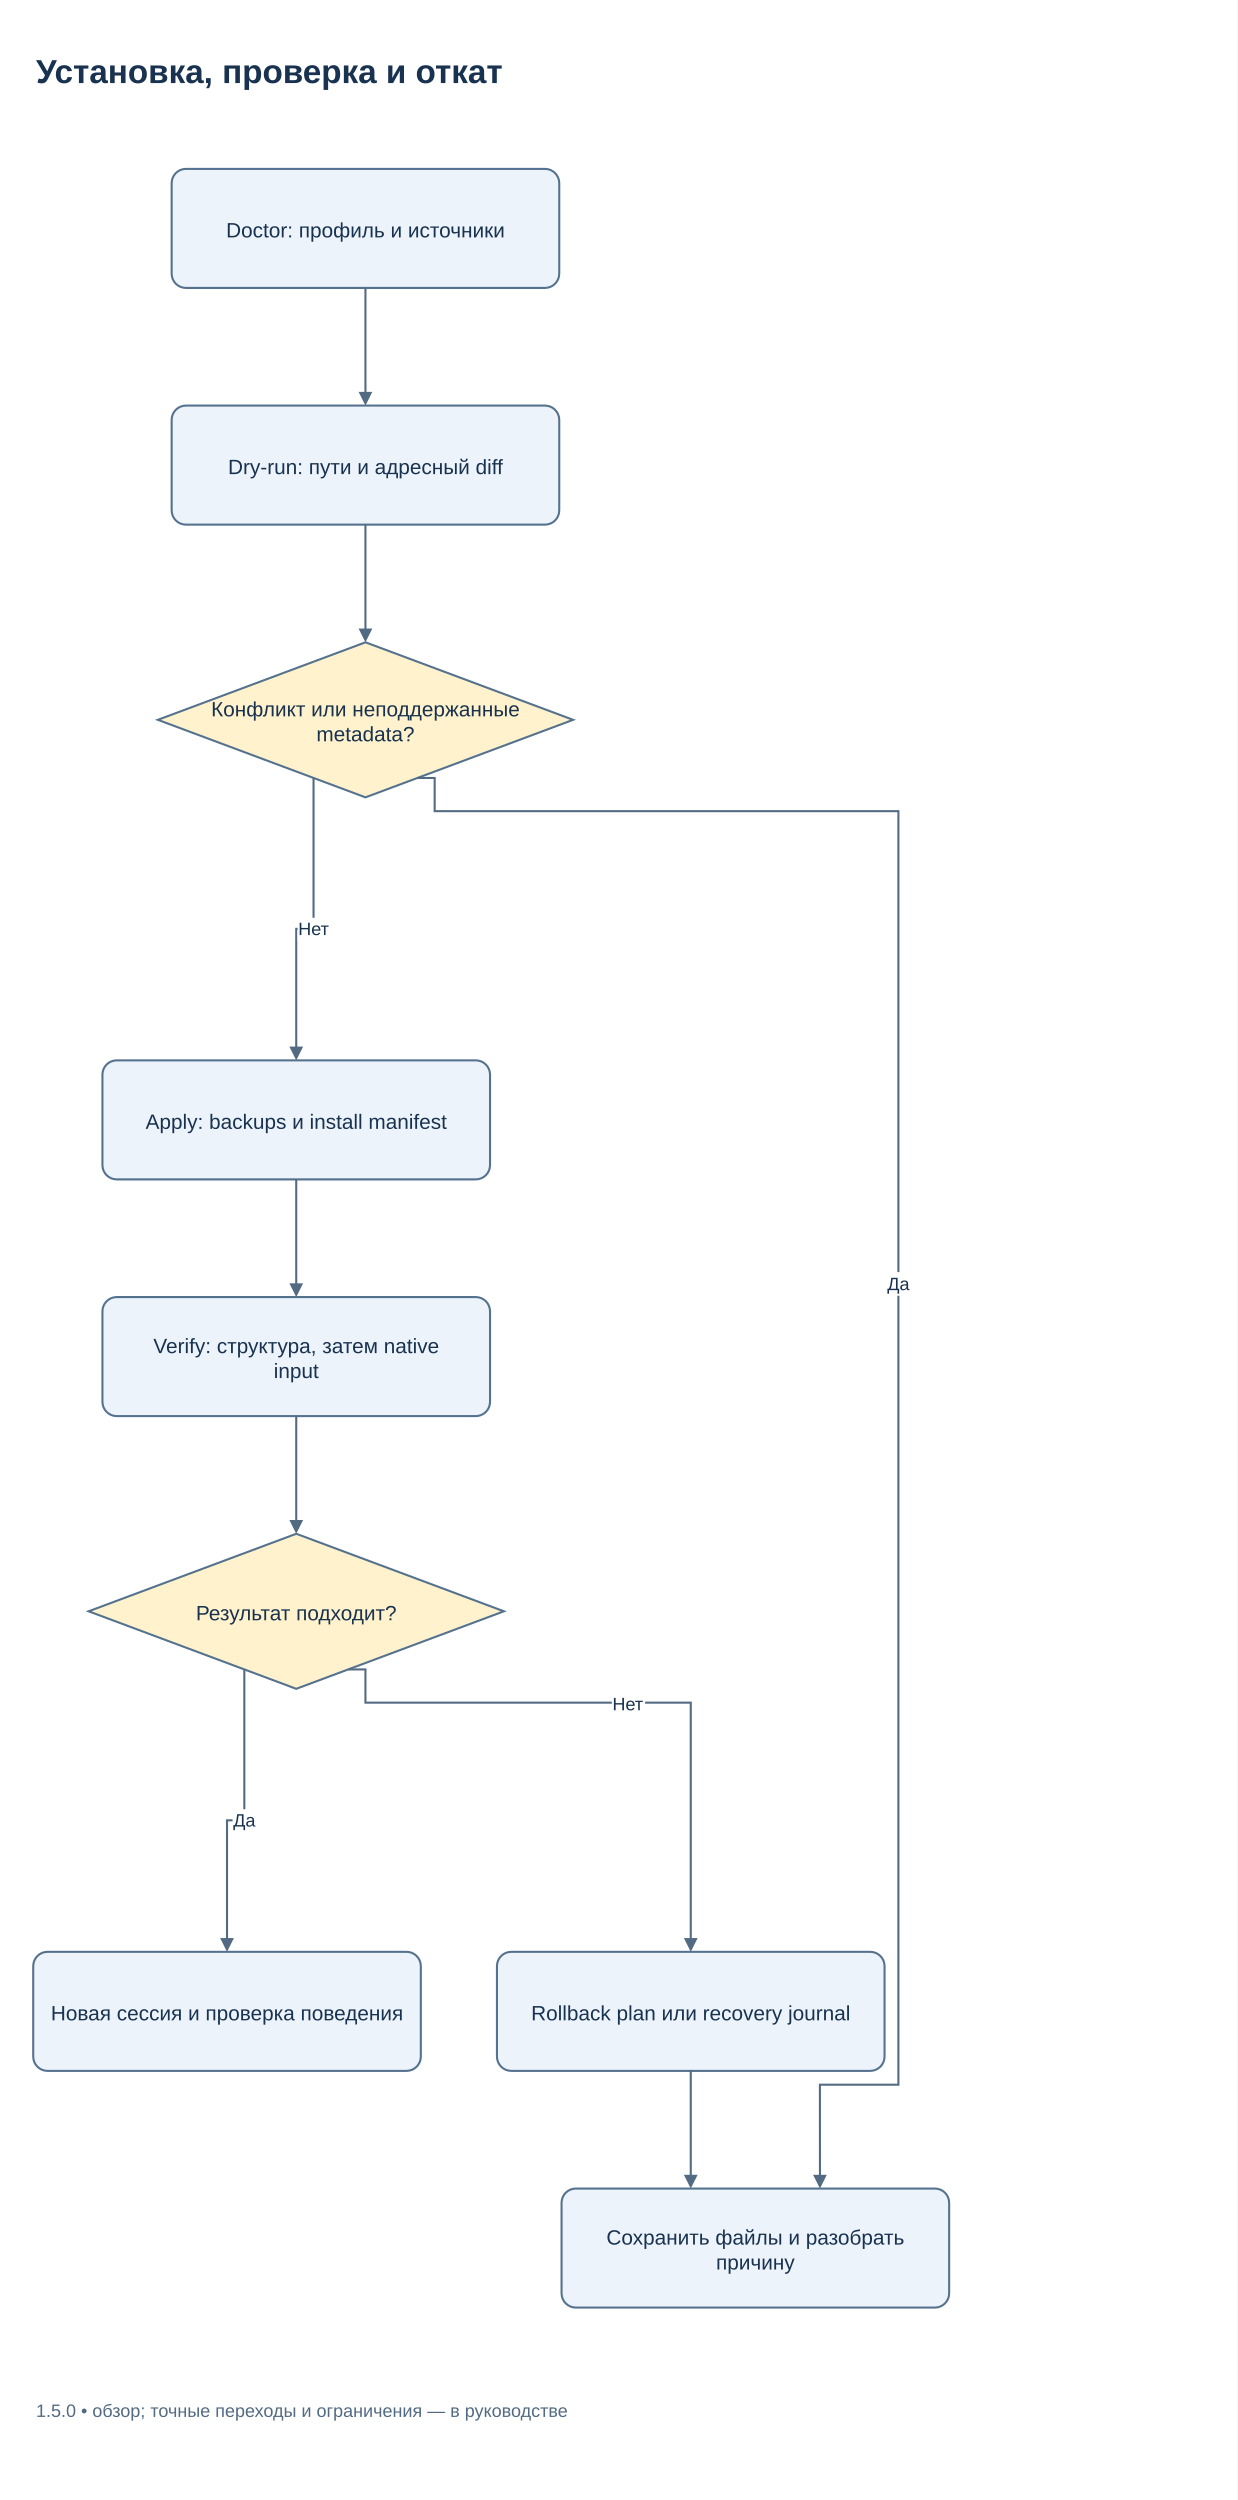
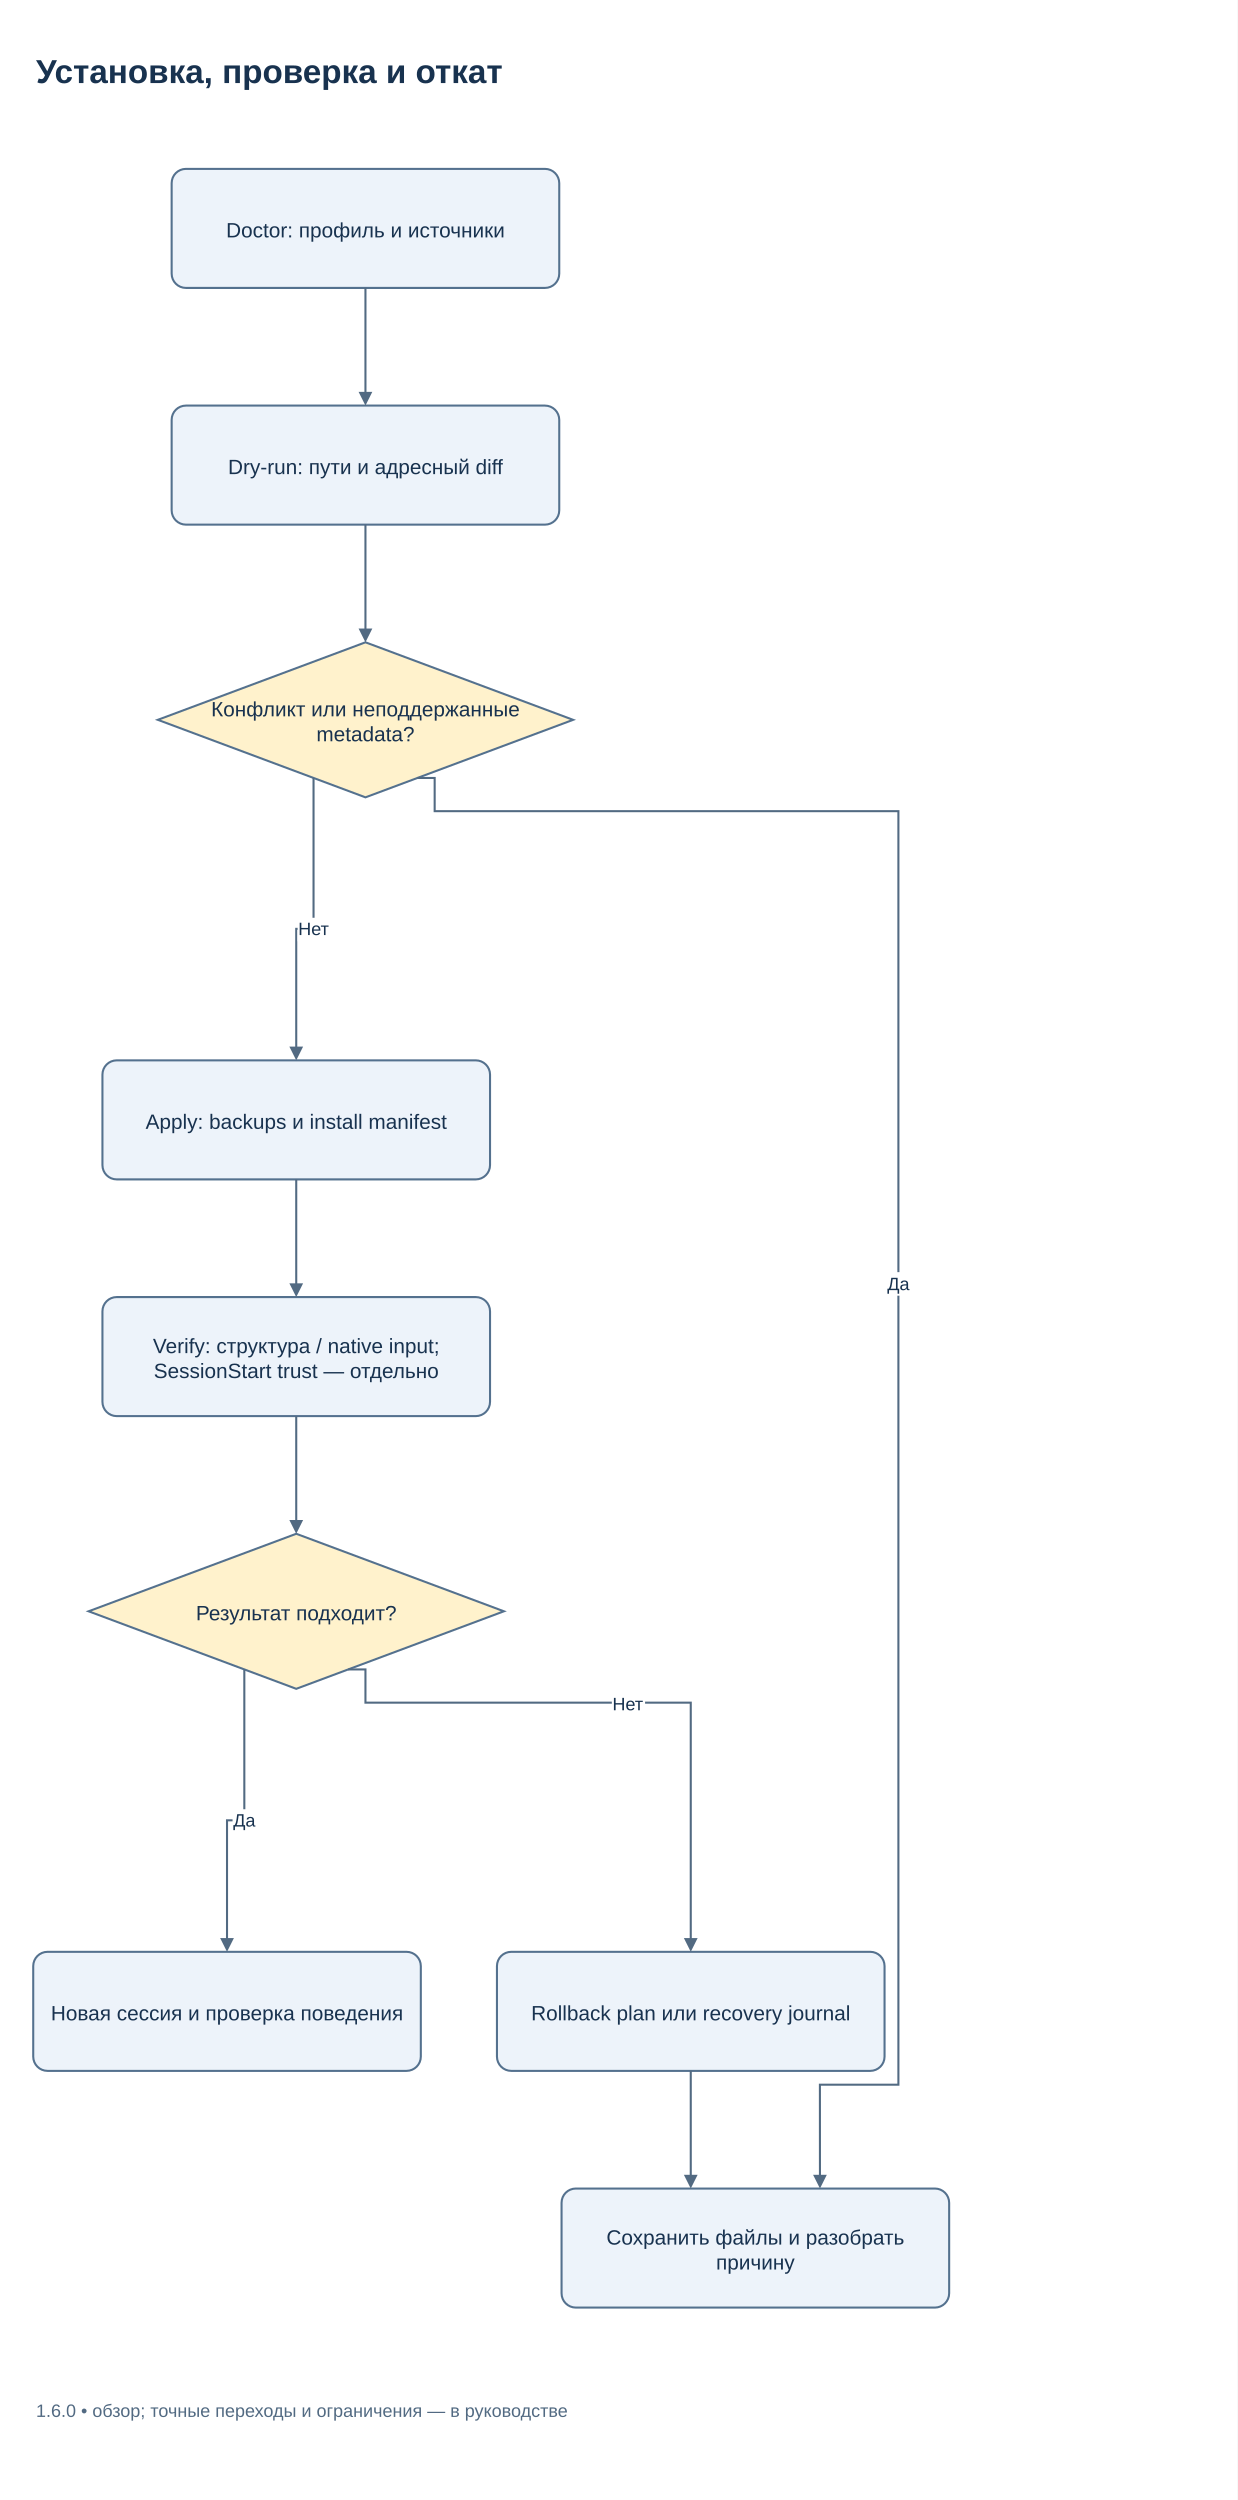
<svg xmlns="http://www.w3.org/2000/svg" style="background: #FFFFFF; background-color: #FFFFFF; color-scheme: light;" version="1.1" width="894px" height="1806px" viewBox="0 0 894 1806">
  <defs />
  <rect fill="#FFFFFF" width="100%" height="100%" x="0" y="0" style="fill: rgb(255, 255, 255);" />
  <g>
    <g data-cell-id="0">
      <g data-cell-id="1">
        <g data-cell-id="title">
          <g>
            <rect x="24" y="24" width="820" height="50" fill="none" stroke="none" pointer-events="all" />
          </g>
          <g>
            <g fill="#18324F" font-family="Arial" font-weight="bold" text-anchor="start" font-size="24px" style="fill: rgb(24, 50, 79);">
              <text x="26" y="60">Установка, проверка и откат</text>
            </g>
          </g>
        </g>
        <g data-cell-id="A">
          <g>
            <rect x="124" y="122" width="280" height="86" rx="10.32" ry="10.32" fill="#edf3fa" stroke="#54718e" stroke-width="1.5" pointer-events="all" style="fill: rgb(237, 243, 250); stroke: rgb(84, 113, 142);" />
          </g>
          <g>
            <g fill="#18324F" font-family="Arial" text-anchor="middle" font-size="15px" style="fill: rgb(24, 50, 79);">
              <text x="264" y="171.5">Doctor: профиль и источники</text>
            </g>
          </g>
        </g>
        <g data-cell-id="B">
          <g>
            <rect x="124" y="293" width="280" height="86" rx="10.32" ry="10.32" fill="#edf3fa" stroke="#54718e" stroke-width="1.5" pointer-events="all" style="fill: rgb(237, 243, 250); stroke: rgb(84, 113, 142);" />
          </g>
          <g>
            <g fill="#18324F" font-family="Arial" text-anchor="middle" font-size="15px" style="fill: rgb(24, 50, 79);">
              <text x="264" y="342.5">Dry-run: пути и адресный diff</text>
            </g>
          </g>
        </g>
        <g data-cell-id="C">
          <g>
            <path d="M 264 464 L 414 520 L 264 576 L 114 520 Z" fill="#fff2cc" stroke="#54718e" stroke-width="1.5" stroke-miterlimit="10" pointer-events="all" style="fill: rgb(255, 242, 204); stroke: rgb(84, 113, 142);" />
          </g>
          <g>
            <g fill="#18324F" font-family="Arial" text-anchor="middle" font-size="15px" style="fill: rgb(24, 50, 79);">
              <text x="264" y="517.5">Конфликт или неподдержанные</text>
              <text x="264" y="535.5">metadata?</text>
            </g>
          </g>
        </g>
        <g data-cell-id="D">
          <g>
            <rect x="405.67" y="1581" width="280" height="86" rx="10.32" ry="10.32" fill="#edf3fa" stroke="#54718e" stroke-width="1.5" pointer-events="all" style="fill: rgb(237, 243, 250); stroke: rgb(84, 113, 142);" />
          </g>
          <g>
            <g fill="#18324F" font-family="Arial" text-anchor="middle" font-size="15px" style="fill: rgb(24, 50, 79);">
              <text x="545.67" y="1621.5">Сохранить файлы и разобрать</text>
              <text x="545.67" y="1639.5">причину</text>
            </g>
          </g>
        </g>
        <g data-cell-id="E">
          <g>
            <rect x="74" y="766" width="280" height="86" rx="10.32" ry="10.32" fill="#edf3fa" stroke="#54718e" stroke-width="1.5" pointer-events="all" style="fill: rgb(237, 243, 250); stroke: rgb(84, 113, 142);" />
          </g>
          <g>
            <g fill="#18324F" font-family="Arial" text-anchor="middle" font-size="15px" style="fill: rgb(24, 50, 79);">
              <text x="214" y="815.5">Apply: backups и install manifest</text>
            </g>
          </g>
        </g>
        <g data-cell-id="F">
          <g>
            <rect x="74" y="937" width="280" height="86" rx="10.32" ry="10.32" fill="#edf3fa" stroke="#54718e" stroke-width="1.5" pointer-events="all" style="fill: rgb(237, 243, 250); stroke: rgb(84, 113, 142);" />
          </g>
          <g>
            <g fill="#18324F" font-family="Arial" text-anchor="middle" font-size="15px" style="fill: rgb(24, 50, 79);">
-               <text x="214" y="977.5">Verify: структура, затем native</text>
-               <text x="214" y="995.5">input</text>
+               <text x="214" y="977.50">Verify: структура / native input;</text>
+               <text x="214" y="995.50">SessionStart trust — отдельно</text>
            </g>
          </g>
        </g>
        <g data-cell-id="G">
          <g>
            <path d="M 214 1108 L 364 1164 L 214 1220 L 64 1164 Z" fill="#fff2cc" stroke="#54718e" stroke-width="1.5" stroke-miterlimit="10" pointer-events="all" style="fill: rgb(255, 242, 204); stroke: rgb(84, 113, 142);" />
          </g>
          <g>
            <g fill="#18324F" font-family="Arial" text-anchor="middle" font-size="15px" style="fill: rgb(24, 50, 79);">
              <text x="214" y="1170.5">Результат подходит?</text>
            </g>
          </g>
        </g>
        <g data-cell-id="H">
          <g>
            <rect x="24" y="1410" width="280" height="86" rx="10.32" ry="10.32" fill="#edf3fa" stroke="#54718e" stroke-width="1.5" pointer-events="all" style="fill: rgb(237, 243, 250); stroke: rgb(84, 113, 142);" />
          </g>
          <g>
            <g fill="#18324F" font-family="Arial" text-anchor="middle" font-size="15px" style="fill: rgb(24, 50, 79);">
              <text x="164" y="1459.5">Новая сессия и проверка поведения</text>
            </g>
          </g>
        </g>
        <g data-cell-id="I">
          <g>
            <rect x="359" y="1410" width="280" height="86" rx="10.32" ry="10.32" fill="#edf3fa" stroke="#54718e" stroke-width="1.5" pointer-events="all" style="fill: rgb(237, 243, 250); stroke: rgb(84, 113, 142);" />
          </g>
          <g>
            <g fill="#18324F" font-family="Arial" text-anchor="middle" font-size="15px" style="fill: rgb(24, 50, 79);">
              <text x="499" y="1459.5">Rollback plan или recovery journal</text>
            </g>
          </g>
        </g>
        <g data-cell-id="e0">
          <g>
            <path d="M 264 208 L 264 283.82" fill="none" stroke="#526a82" stroke-width="1.5" stroke-miterlimit="10" pointer-events="stroke" style="stroke: rgb(82, 106, 130);" />
            <path d="M 264 291.32 L 260.25 283.82 L 267.75 283.82 Z" fill="#526a82" stroke="#526a82" stroke-width="1.5" stroke-miterlimit="10" pointer-events="all" style="fill: rgb(82, 106, 130); stroke: rgb(82, 106, 130);" />
          </g>
        </g>
        <g data-cell-id="e1">
          <g>
            <path d="M 264 379 L 264 454.82" fill="none" stroke="#526a82" stroke-width="1.5" stroke-miterlimit="10" pointer-events="stroke" style="stroke: rgb(82, 106, 130);" />
            <path d="M 264 462.32 L 260.25 454.82 L 267.75 454.82 Z" fill="#526a82" stroke="#526a82" stroke-width="1.5" stroke-miterlimit="10" pointer-events="all" style="fill: rgb(82, 106, 130); stroke: rgb(82, 106, 130);" />
          </g>
        </g>
        <g data-cell-id="e2">
          <g>
            <path d="M 301.5 562 L 314 562 L 314 586 L 649 586 L 649 1506 L 592.3 1506 L 592.33 1571.82" fill="none" stroke="#526a82" stroke-width="1.5" stroke-miterlimit="10" pointer-events="stroke" style="stroke: rgb(82, 106, 130);" />
            <path d="M 592.34 1579.32 L 588.58 1571.82 L 596.08 1571.82 Z" fill="#526a82" stroke="#526a82" stroke-width="1.5" stroke-miterlimit="10" pointer-events="all" style="fill: rgb(82, 106, 130); stroke: rgb(82, 106, 130);" />
          </g>
          <g>
            <g fill="#18324F" font-family="Arial" text-anchor="middle" font-size="13px" style="fill: rgb(24, 50, 79);">
              <rect fill="#FFFFFF" stroke="none" x="641" y="919" width="18" height="17" stroke-width="0" style="fill: rgb(255, 255, 255);" />
              <text x="649" y="932">Да</text>
            </g>
          </g>
        </g>
        <g data-cell-id="e3">
          <g>
            <path d="M 226.5 562 L 226.5 671 L 214 671 L 214 756.82" fill="none" stroke="#526a82" stroke-width="1.5" stroke-miterlimit="10" pointer-events="stroke" style="stroke: rgb(82, 106, 130);" />
            <path d="M 214 764.32 L 210.25 756.82 L 217.75 756.82 Z" fill="#526a82" stroke="#526a82" stroke-width="1.5" stroke-miterlimit="10" pointer-events="all" style="fill: rgb(82, 106, 130); stroke: rgb(82, 106, 130);" />
          </g>
          <g>
            <g fill="#18324F" font-family="Arial" text-anchor="middle" font-size="13px" style="fill: rgb(24, 50, 79);">
              <rect fill="#FFFFFF" stroke="none" x="215" y="663" width="24" height="17" stroke-width="0" style="fill: rgb(255, 255, 255);" />
              <text x="226.5" y="675.5">Нет</text>
            </g>
          </g>
        </g>
        <g data-cell-id="e4">
          <g>
            <path d="M 214 852 L 214 927.82" fill="none" stroke="#526a82" stroke-width="1.5" stroke-miterlimit="10" pointer-events="stroke" style="stroke: rgb(82, 106, 130);" />
            <path d="M 214 935.32 L 210.25 927.82 L 217.75 927.82 Z" fill="#526a82" stroke="#526a82" stroke-width="1.5" stroke-miterlimit="10" pointer-events="all" style="fill: rgb(82, 106, 130); stroke: rgb(82, 106, 130);" />
          </g>
        </g>
        <g data-cell-id="e5">
          <g>
            <path d="M 214 1023 L 214 1098.82" fill="none" stroke="#526a82" stroke-width="1.5" stroke-miterlimit="10" pointer-events="stroke" style="stroke: rgb(82, 106, 130);" />
            <path d="M 214 1106.32 L 210.25 1098.82 L 217.75 1098.82 Z" fill="#526a82" stroke="#526a82" stroke-width="1.5" stroke-miterlimit="10" pointer-events="all" style="fill: rgb(82, 106, 130); stroke: rgb(82, 106, 130);" />
          </g>
        </g>
        <g data-cell-id="e6">
          <g>
            <path d="M 176.5 1206 L 176.5 1315 L 164 1315 L 164 1400.82" fill="none" stroke="#526a82" stroke-width="1.5" stroke-miterlimit="10" pointer-events="stroke" style="stroke: rgb(82, 106, 130);" />
            <path d="M 164 1408.32 L 160.25 1400.82 L 167.75 1400.82 Z" fill="#526a82" stroke="#526a82" stroke-width="1.5" stroke-miterlimit="10" pointer-events="all" style="fill: rgb(82, 106, 130); stroke: rgb(82, 106, 130);" />
          </g>
          <g>
            <g fill="#18324F" font-family="Arial" text-anchor="middle" font-size="13px" style="fill: rgb(24, 50, 79);">
              <rect fill="#FFFFFF" stroke="none" x="168" y="1307" width="18" height="17" stroke-width="0" style="fill: rgb(255, 255, 255);" />
              <text x="176.5" y="1319.5">Да</text>
            </g>
          </g>
        </g>
        <g data-cell-id="e7">
          <g>
            <path d="M 251.5 1206 L 264 1206 L 264 1230 L 499 1230 L 499 1400.82" fill="none" stroke="#526a82" stroke-width="1.5" stroke-miterlimit="10" pointer-events="stroke" style="stroke: rgb(82, 106, 130);" />
            <path d="M 499 1408.32 L 495.25 1400.82 L 502.75 1400.82 Z" fill="#526a82" stroke="#526a82" stroke-width="1.5" stroke-miterlimit="10" pointer-events="all" style="fill: rgb(82, 106, 130); stroke: rgb(82, 106, 130);" />
          </g>
          <g>
            <g fill="#18324F" font-family="Arial" text-anchor="middle" font-size="13px" style="fill: rgb(24, 50, 79);">
              <rect fill="#FFFFFF" stroke="none" x="442" y="1223" width="24" height="17" stroke-width="0" style="fill: rgb(255, 255, 255);" />
              <text x="453.5" y="1235.5">Нет</text>
            </g>
          </g>
        </g>
        <g data-cell-id="e8">
          <g>
            <path d="M 499 1496 L 499 1571.82" fill="none" stroke="#526a82" stroke-width="1.5" stroke-miterlimit="10" pointer-events="stroke" style="stroke: rgb(82, 106, 130);" />
            <path d="M 499 1579.32 L 495.25 1571.82 L 502.75 1571.82 Z" fill="#526a82" stroke="#526a82" stroke-width="1.5" stroke-miterlimit="10" pointer-events="all" style="fill: rgb(82, 106, 130); stroke: rgb(82, 106, 130);" />
          </g>
        </g>
        <g data-cell-id="footer">
          <g>
            <rect x="24" y="1727" width="820" height="30" fill="none" stroke="none" pointer-events="all" />
          </g>
          <g>
            <g fill="#526A82" font-family="Arial" text-anchor="start" font-size="13px" style="fill: rgb(82, 106, 130);">
-               <text x="26" y="1746">1.5.0 • обзор; точные переходы и ограничения — в руководстве</text>
+               <text x="26" y="1746.00">1.6.0 • обзор; точные переходы и ограничения — в руководстве</text>
            </g>
          </g>
        </g>
      </g>
    </g>
  </g>
</svg>
